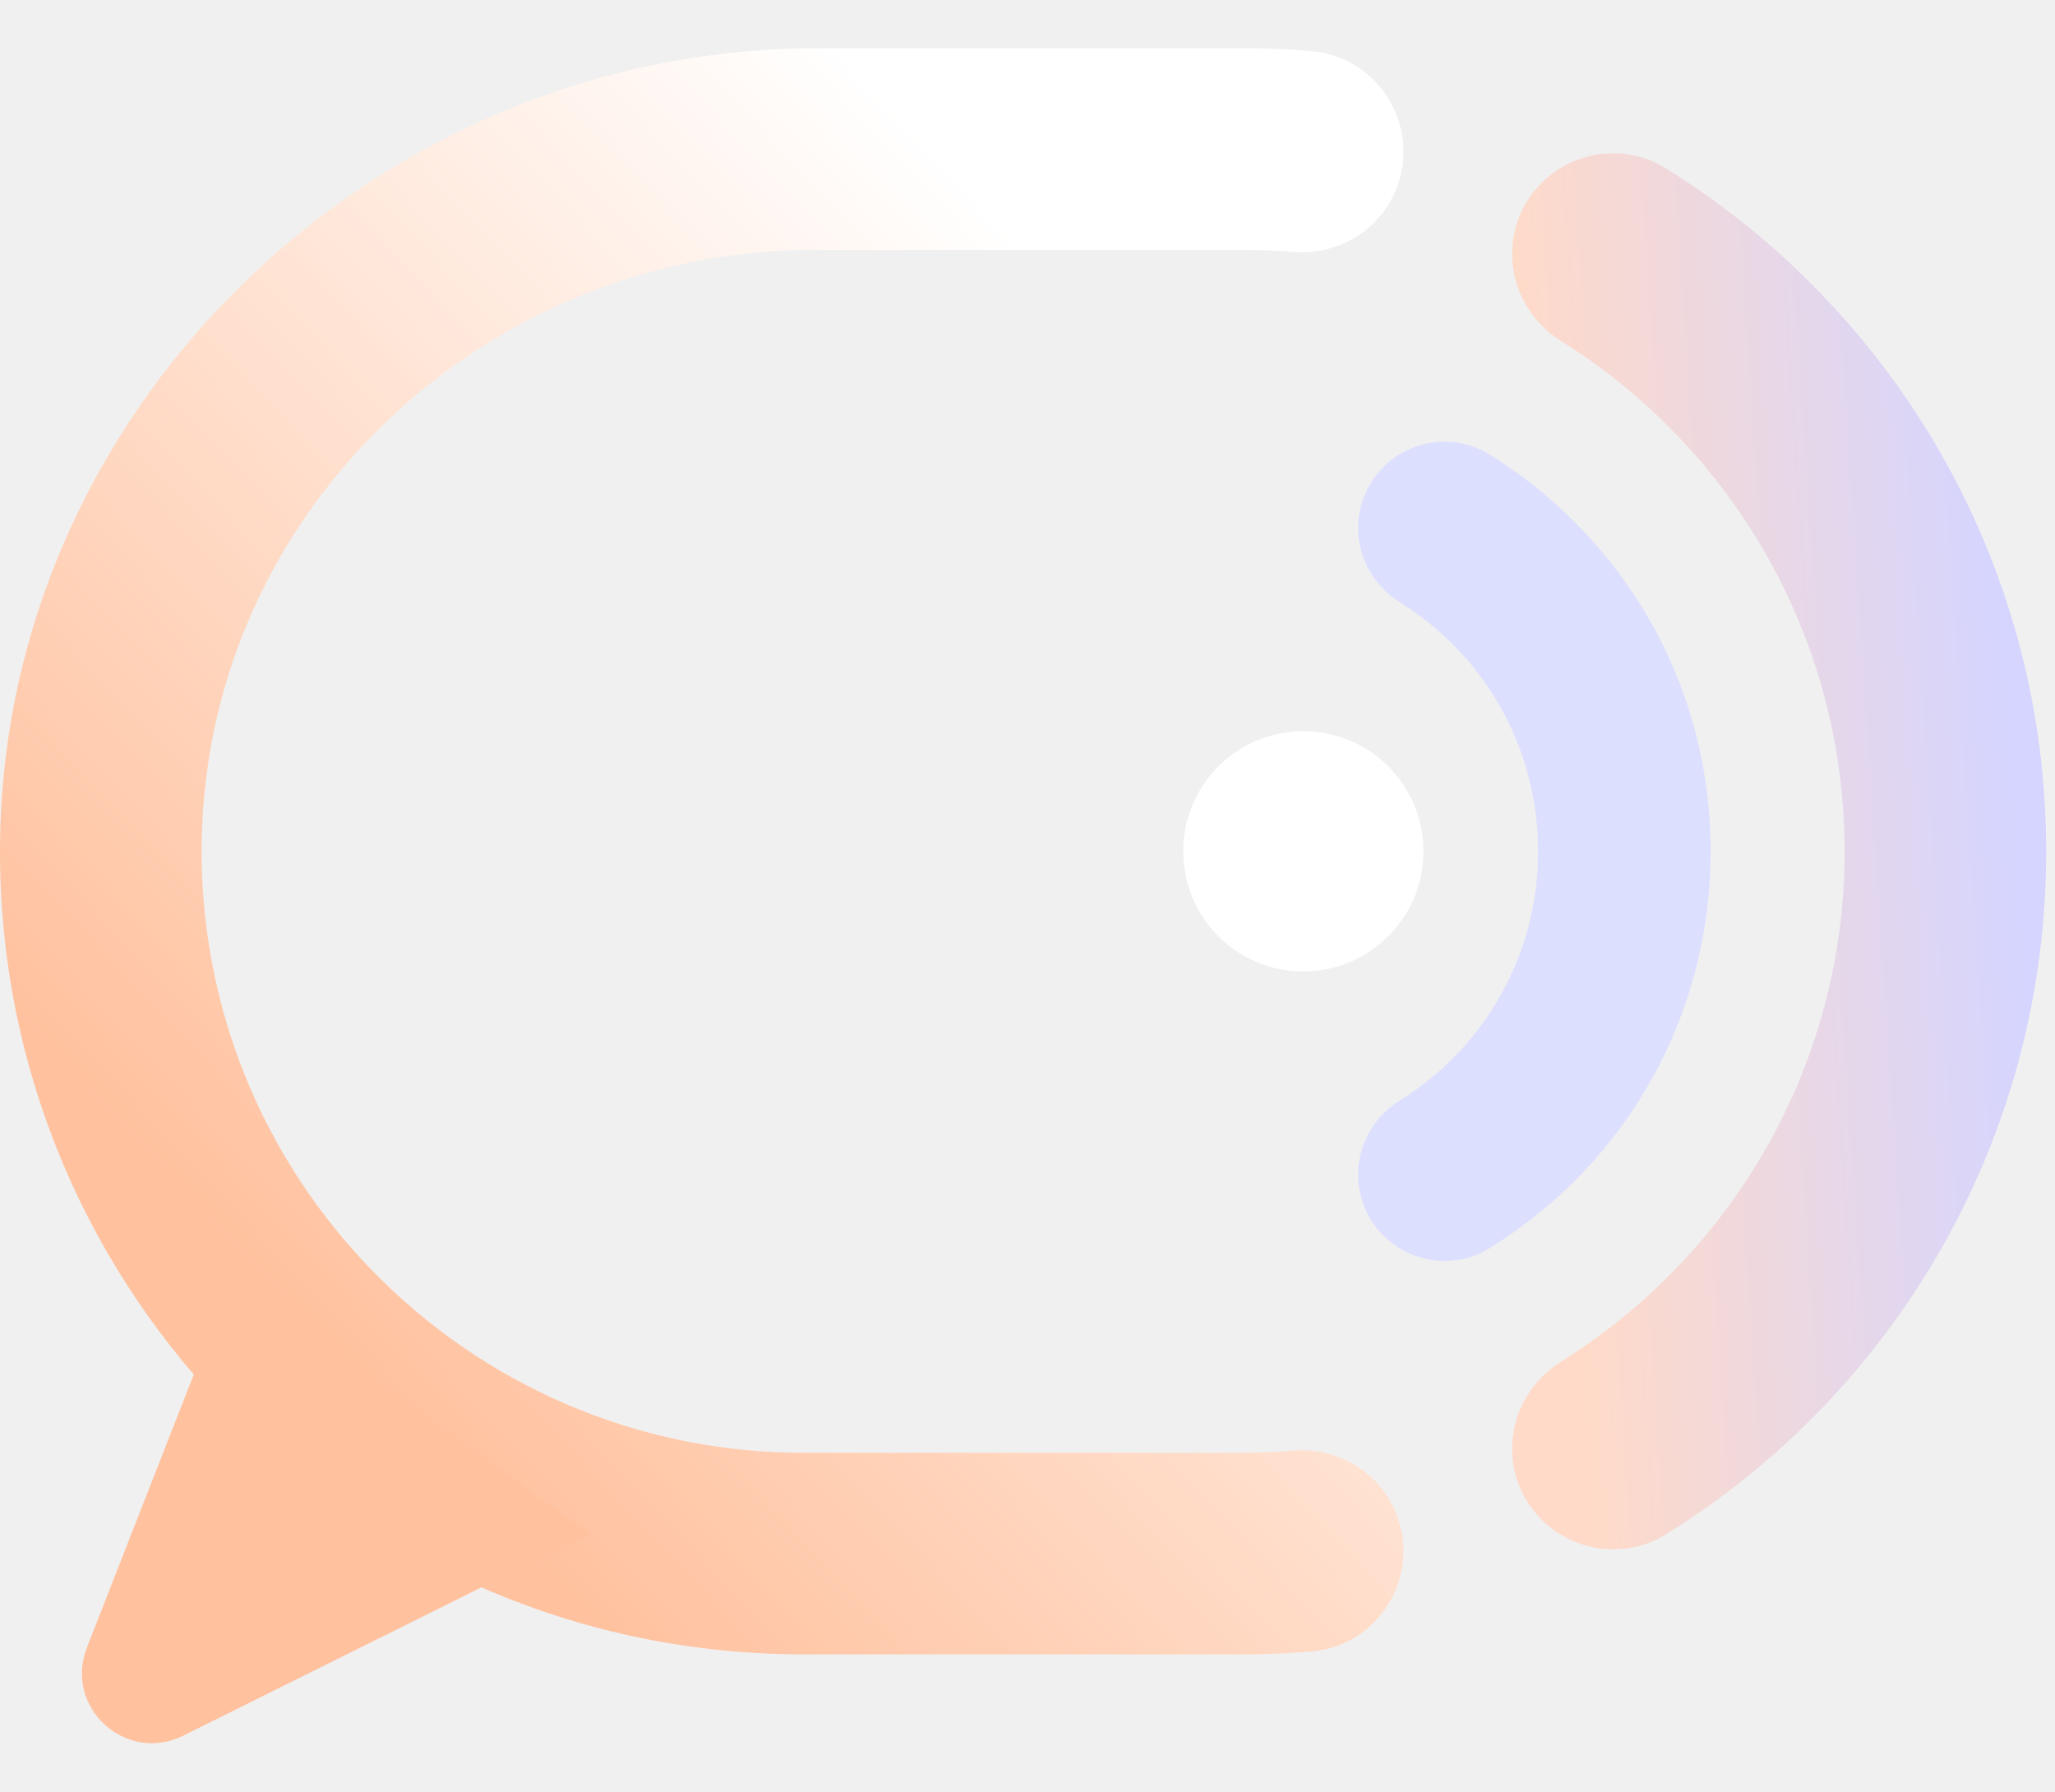
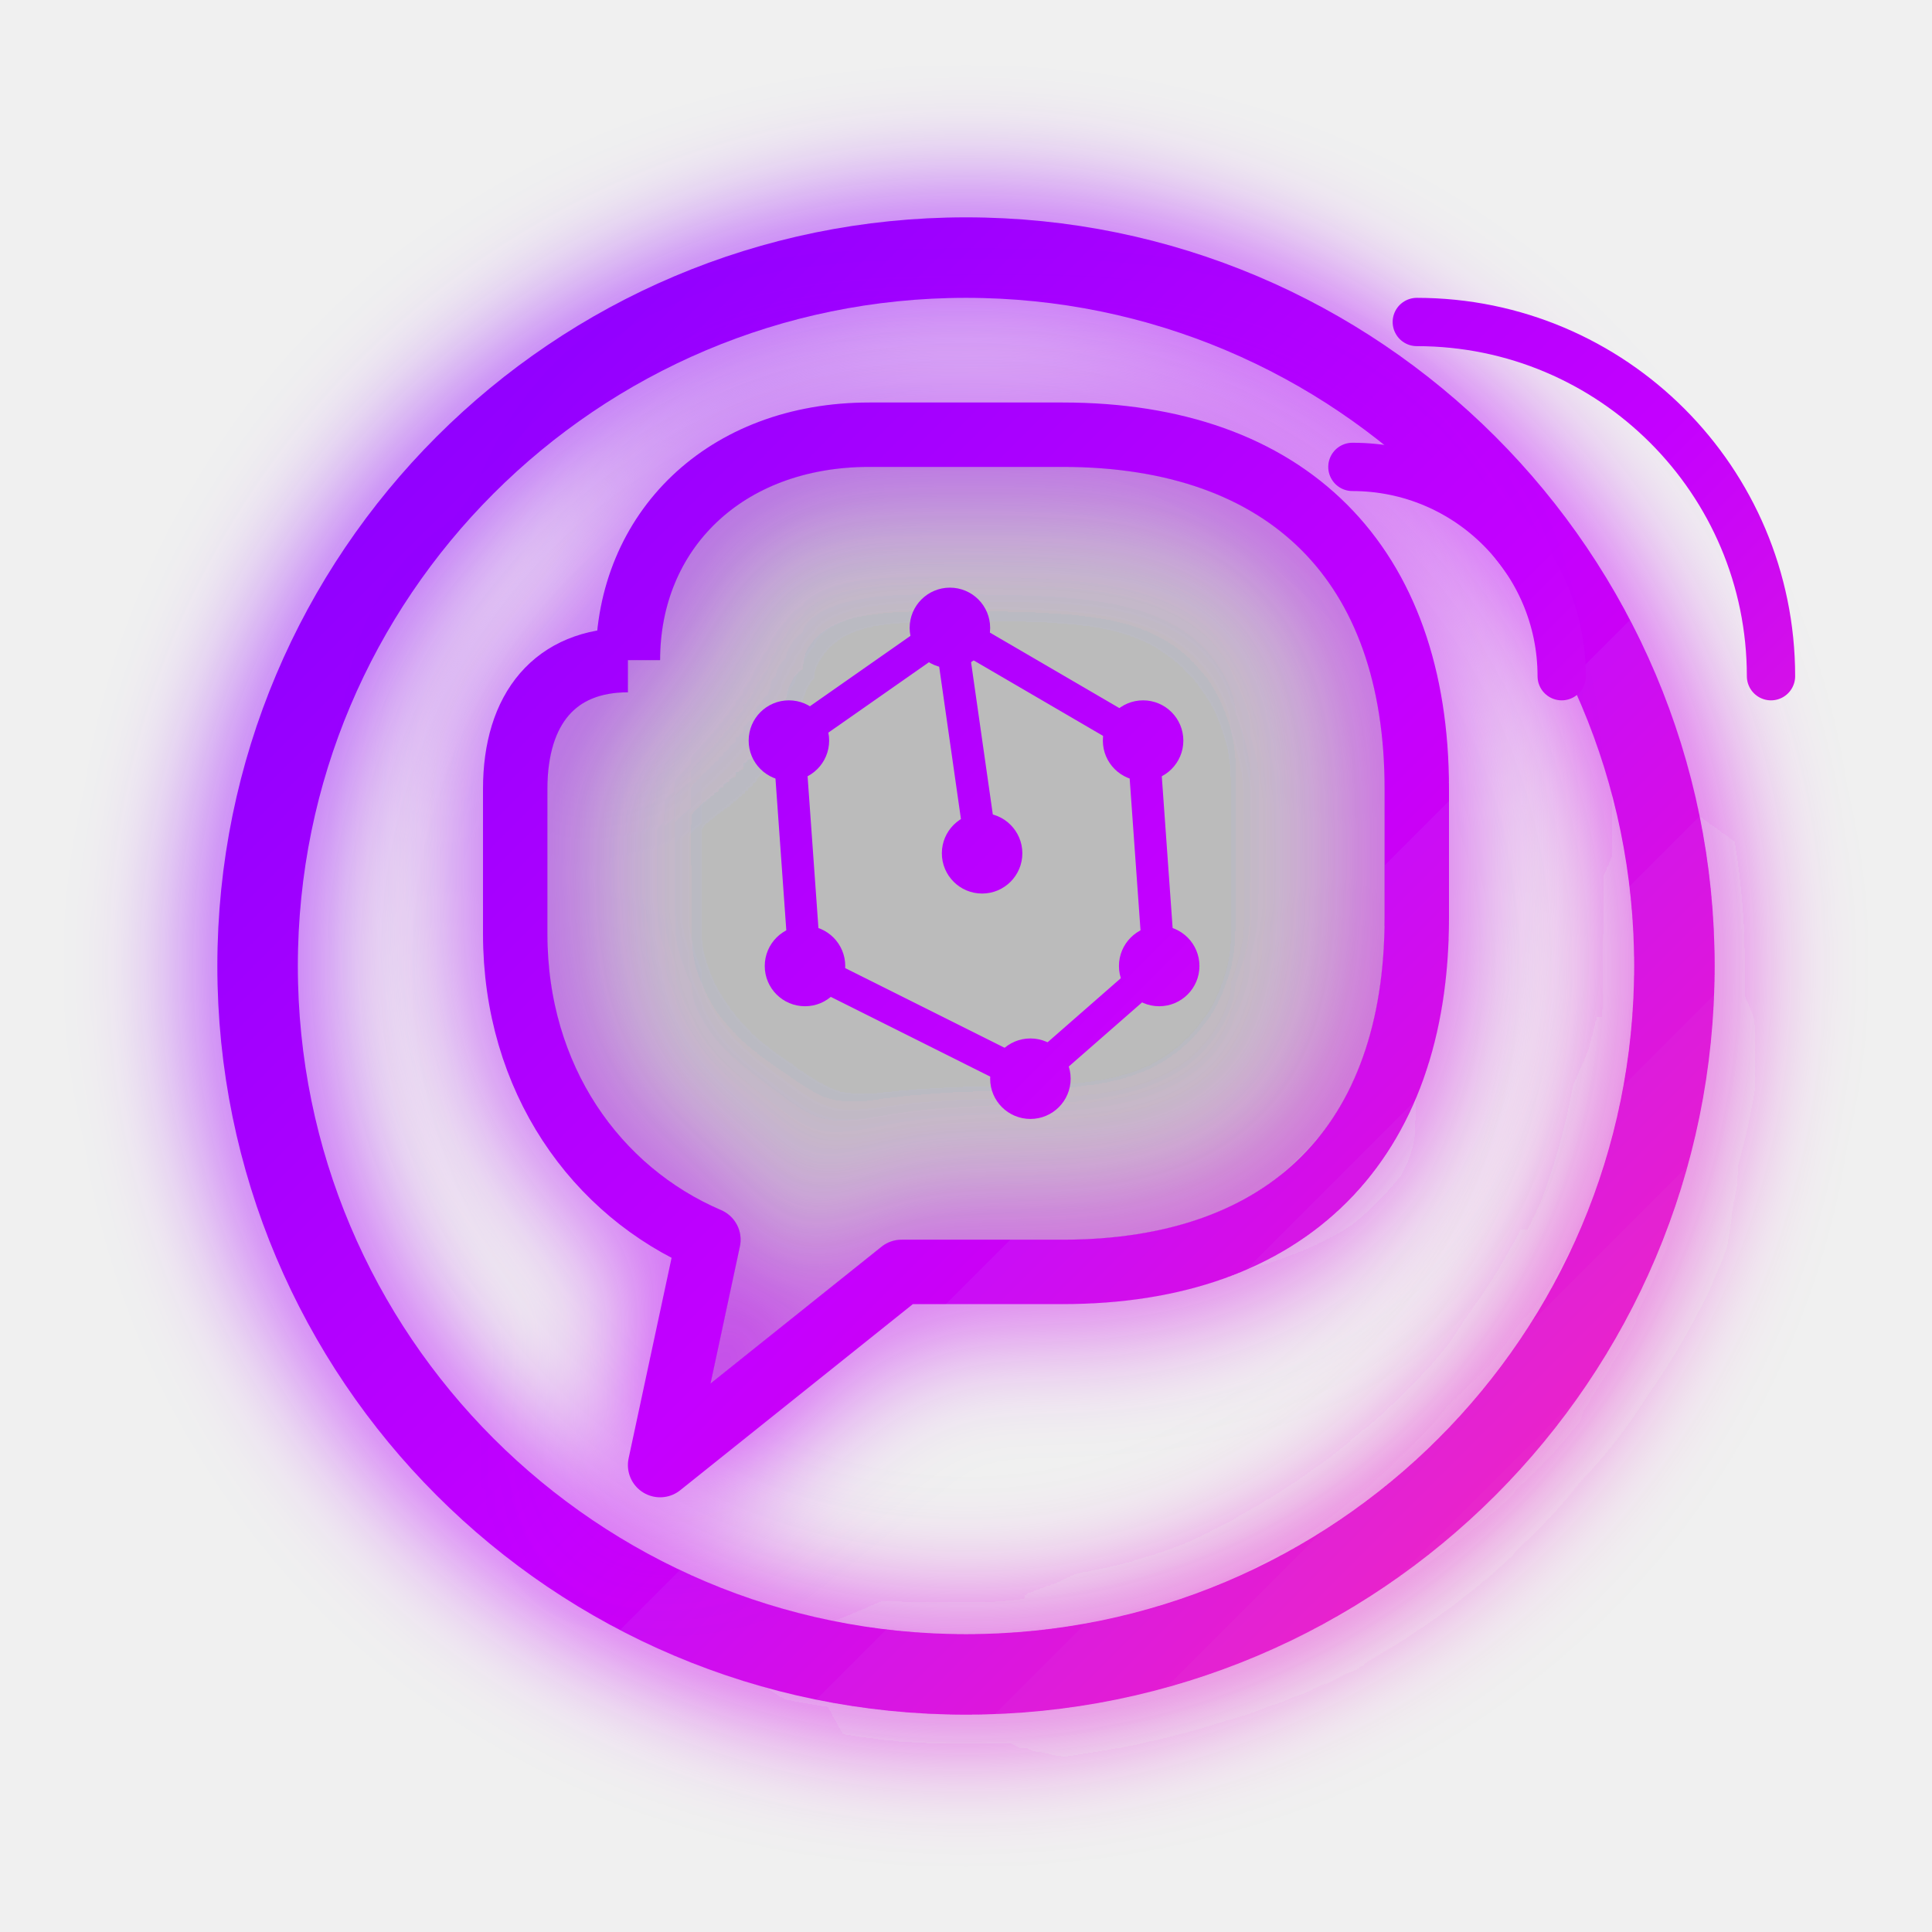
- <svg xmlns="http://www.w3.org/2000/svg" width="39" height="34" viewBox="0 0 39 34" fill="none">
-   <path d="M15.457 4.742H23.595C23.912 4.742 24.227 4.755 24.539 4.781C25.287 4.843 26.005 4.482 26.379 3.832C27.076 2.62 26.28 1.088 24.886 0.97C24.46 0.934 24.029 0.916 23.594 0.916H15.512C7.069 0.916 -0.058 7.823 0 16.265C0.029 20.431 1.731 24.2 4.465 26.934C7.223 29.692 11.033 31.396 15.241 31.396H23.594C24.029 31.396 24.46 31.378 24.886 31.342C26.28 31.224 27.076 29.692 26.379 28.48C26.005 27.83 25.287 27.469 24.539 27.53C24.227 27.556 23.912 27.57 23.594 27.57H15.241C8.854 27.57 3.676 22.298 3.83 15.879C3.979 9.648 9.224 4.742 15.457 4.742Z" fill="url(#paint0_linear_7127_2420)" />
-   <path d="M4.401 24.236L1.649 31.268C1.207 32.398 2.389 33.48 3.476 32.94L11.188 29.104L4.401 24.236Z" fill="#FFC19E" />
-   <path d="M29.875 9.898C29.397 9.418 28.858 8.991 28.275 8.629C27.897 8.393 27.45 8.323 27.015 8.432C26.579 8.541 26.215 8.817 25.99 9.208C25.849 9.457 25.774 9.736 25.774 10.016C25.774 10.589 26.068 11.116 26.561 11.425C28.207 12.453 29.19 14.222 29.19 16.157C29.19 18.092 28.207 19.861 26.56 20.889C25.8 21.365 25.551 22.34 25.992 23.108C26.285 23.615 26.831 23.93 27.417 23.93C27.72 23.93 28.016 23.846 28.272 23.686C30.898 22.059 32.465 19.244 32.465 16.157C32.466 13.792 31.546 11.569 29.875 9.898Z" fill="#DDDFFF" />
-   <path d="M24.734 18.436C23.475 18.436 22.455 17.415 22.455 16.156C22.455 14.897 23.475 13.876 24.734 13.876C25.994 13.876 27.014 14.897 27.014 16.156C27.014 17.415 25.994 18.436 24.734 18.436Z" fill="white" />
-   <path d="M38.833 16.158C38.833 21.635 35.947 26.434 31.613 29.12C31.302 29.313 30.958 29.403 30.618 29.403C29.954 29.403 29.305 29.056 28.949 28.44C28.429 27.535 28.741 26.395 29.627 25.84C32.856 23.824 35.007 20.238 35.007 16.158C35.007 12.078 32.856 8.489 29.627 6.473C29.033 6.101 28.696 5.465 28.696 4.814C28.696 4.496 28.779 4.172 28.949 3.873C29.488 2.936 30.699 2.625 31.617 3.196C32.618 3.819 33.543 4.551 34.371 5.382C37.128 8.139 38.833 11.95 38.833 16.158Z" fill="url(#paint1_linear_7127_2420)" />
+ <svg xmlns="http://www.w3.org/2000/svg" width="240" height="240" viewBox="0 0 240 240" fill="none">
  <defs>
-     <linearGradient id="paint0_linear_7127_2420" x1="25.72" y1="11.338" x2="8.208" y2="27.786" gradientUnits="userSpaceOnUse">
-       <stop stop-color="white" />
-       <stop offset="1" stop-color="#FFC19E" />
+     <linearGradient id="grad" x1="20" y1="20" x2="220" y2="220" gradientUnits="userSpaceOnUse">
+       <stop offset="0%" stop-color="#7A00FF" />
+       <stop offset="55%" stop-color="#C400FF" />
+       <stop offset="100%" stop-color="#FF3CAC" />
    </linearGradient>
-     <linearGradient id="paint1_linear_7127_2420" x1="39.187" y1="29.86" x2="30.211" y2="30.456" gradientUnits="userSpaceOnUse">
-       <stop stop-color="#D5D5FF" />
-       <stop offset="0.992" stop-color="#FFDAC8" />
-     </linearGradient>
+     <filter id="glow" x="-40%" y="-40%" width="180%" height="180%">
+       <feGaussianBlur stdDeviation="8" result="blur" />
+       <feMerge>
+         <feMergeNode in="blur" />
+         <feMergeNode in="SourceGraphic" />
+       </feMerge>
+     </filter>
  </defs>
+   <circle cx="120" cy="120" r="88" stroke="url(#grad)" stroke-width="10" filter="url(#glow)" />
+   <path d="     M78 82     C78 66 90 54 108 54     H132     C160 54 176 70 176 98     V114     C176 142 160 158 132 158     H112     L82 182     L88 154     C74 148 64 134 64 116     V98     C64 88 69 82 78 82   " fill="rgba(20,0,40,0.12)" stroke="url(#grad)" stroke-width="8" stroke-linejoin="round" filter="url(#glow)" />
+   <g stroke="url(#grad)" stroke-width="4" stroke-linecap="round">
+     <line x1="98" y1="92" x2="118" y2="78" />
+     <line x1="118" y1="78" x2="142" y2="92" />
+     <line x1="98" y1="92" x2="100" y2="120" />
+     <line x1="100" y1="120" x2="128" y2="134" />
+     <line x1="142" y1="92" x2="144" y2="120" />
+     <line x1="144" y1="120" x2="128" y2="134" />
+     <line x1="118" y1="78" x2="122" y2="106" />
+   </g>
+   <g fill="url(#grad)">
+     <circle cx="98" cy="92" r="5" />
+     <circle cx="118" cy="78" r="5" />
+     <circle cx="142" cy="92" r="5" />
+     <circle cx="100" cy="120" r="5" />
+     <circle cx="144" cy="120" r="5" />
+     <circle cx="128" cy="134" r="5" />
+     <circle cx="122" cy="106" r="5" />
+   </g>
+   <path d="M168 58 A26 26 0 0 1 194 84" stroke="url(#grad)" stroke-width="6" stroke-linecap="round" />
+   <path d="M176 40 A44 44 0 0 1 220 84" stroke="url(#grad)" stroke-width="6" stroke-linecap="round" />
</svg>
